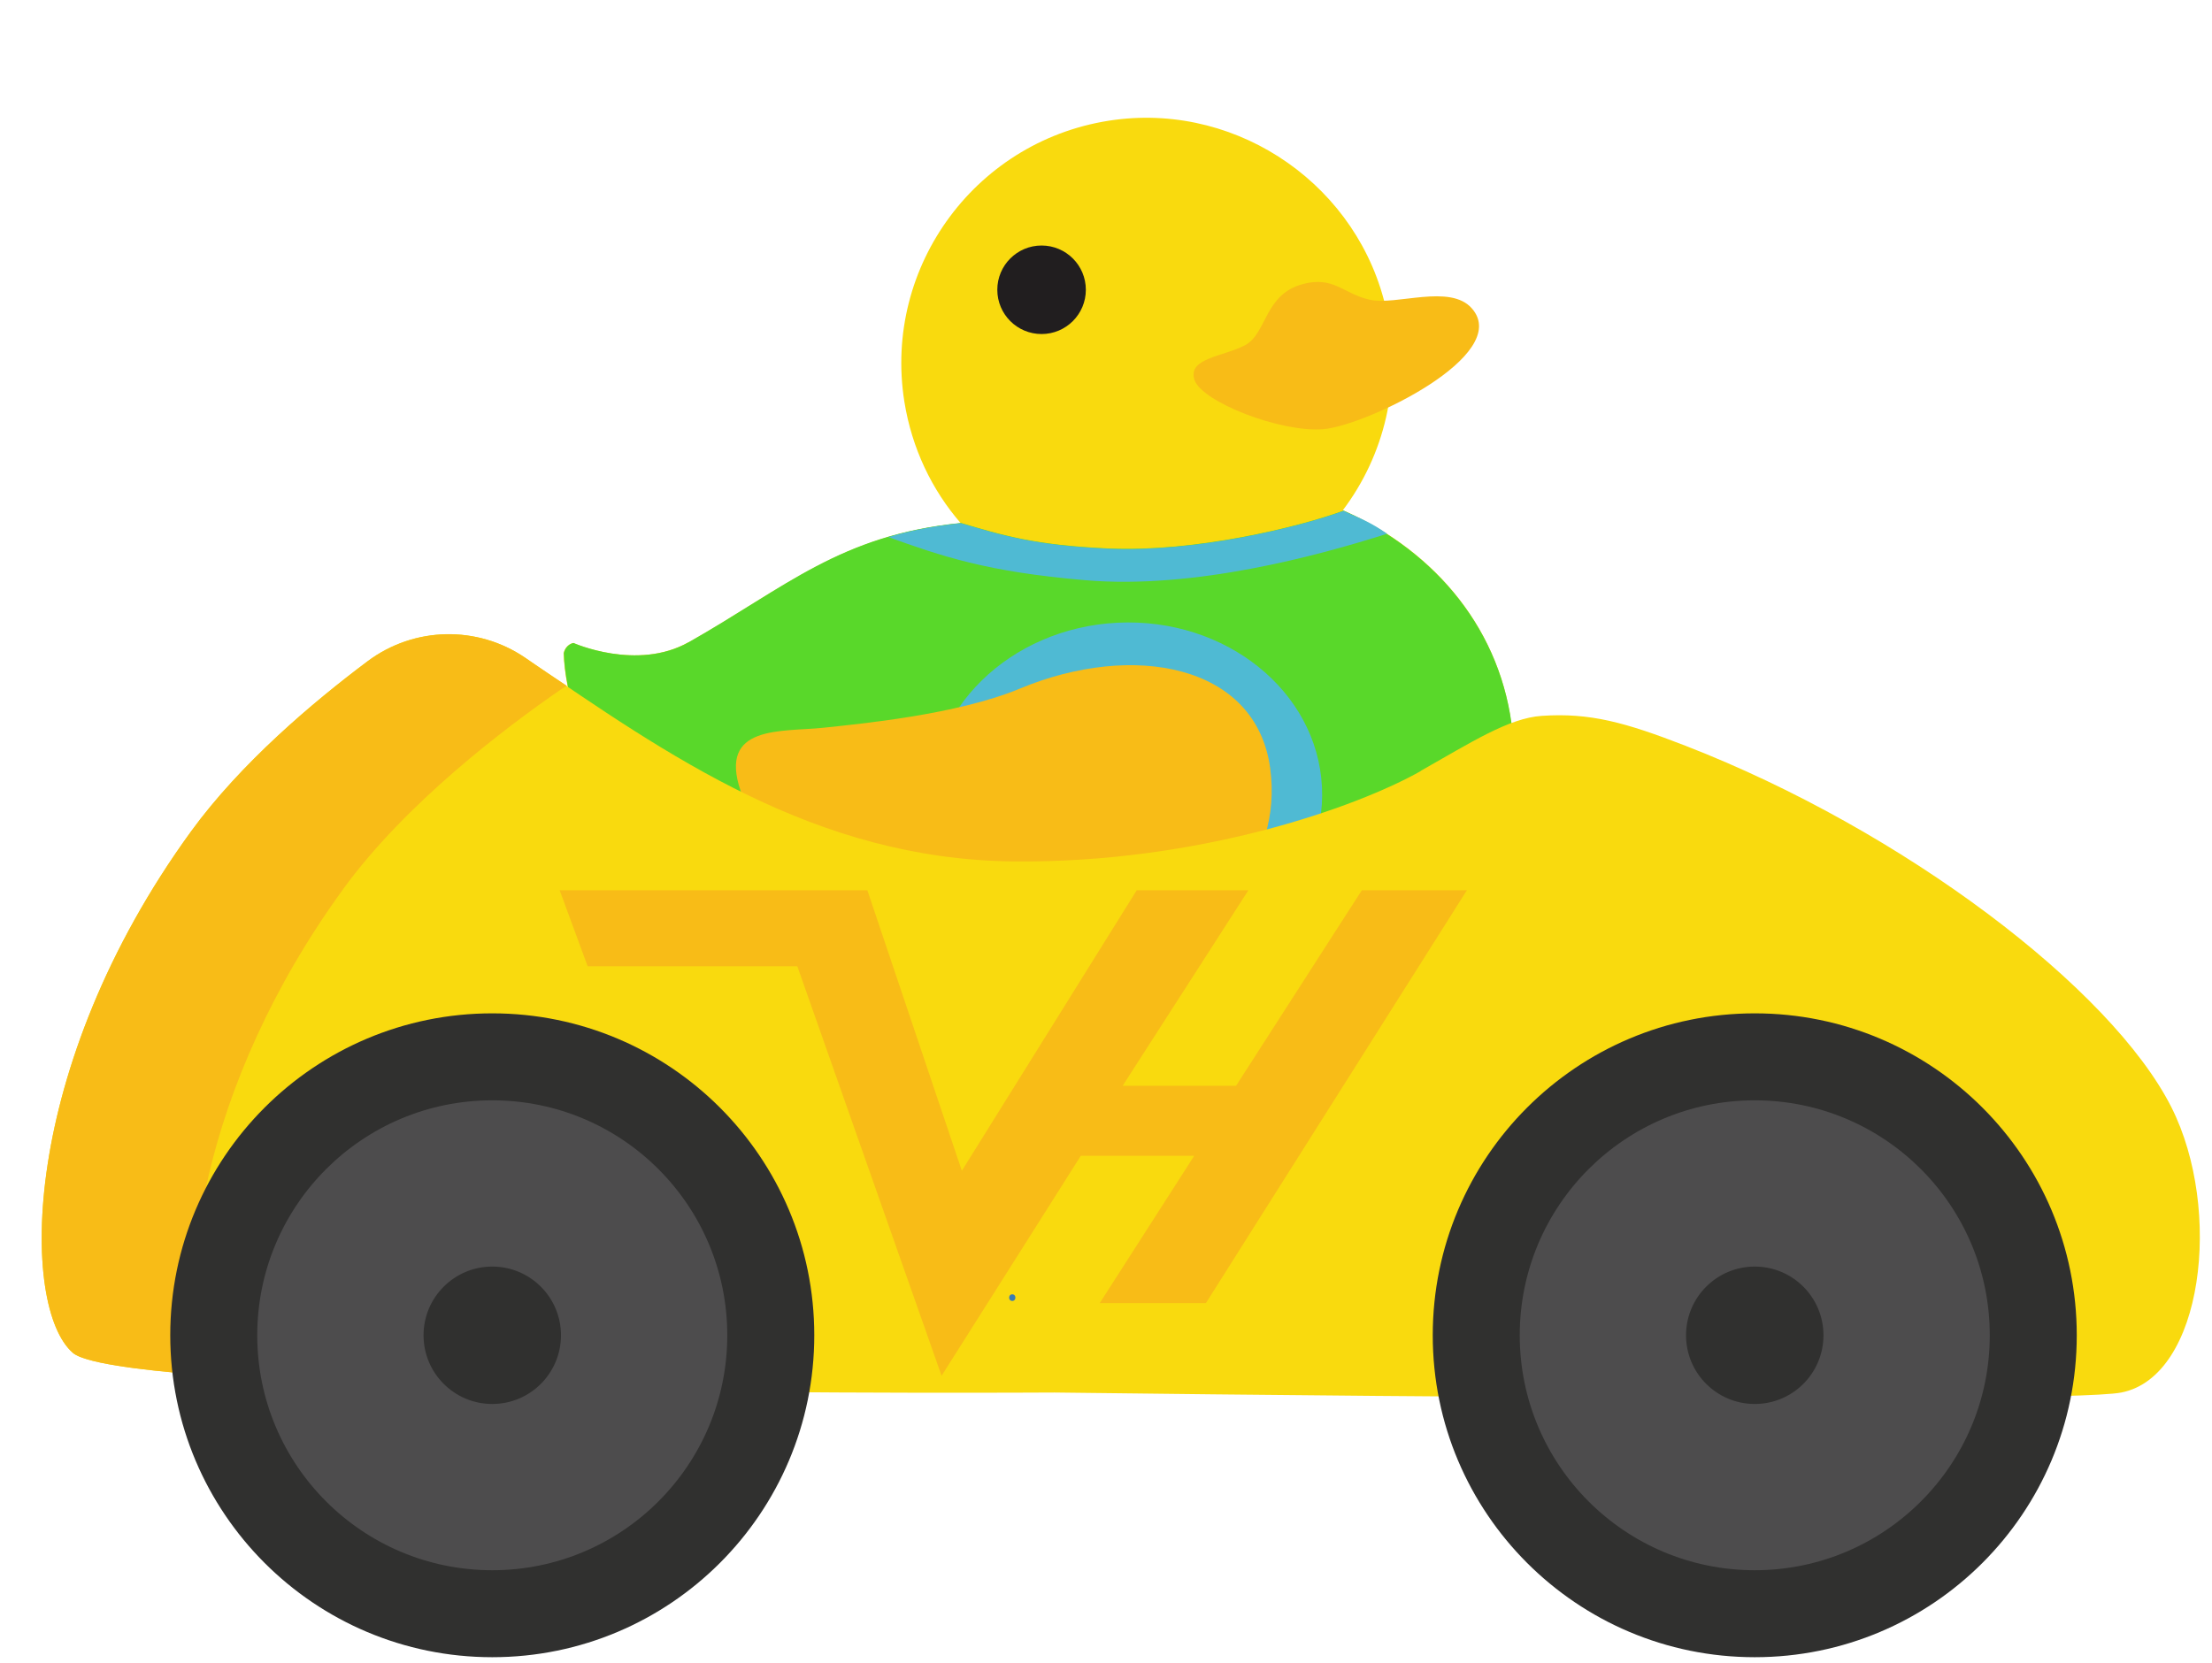
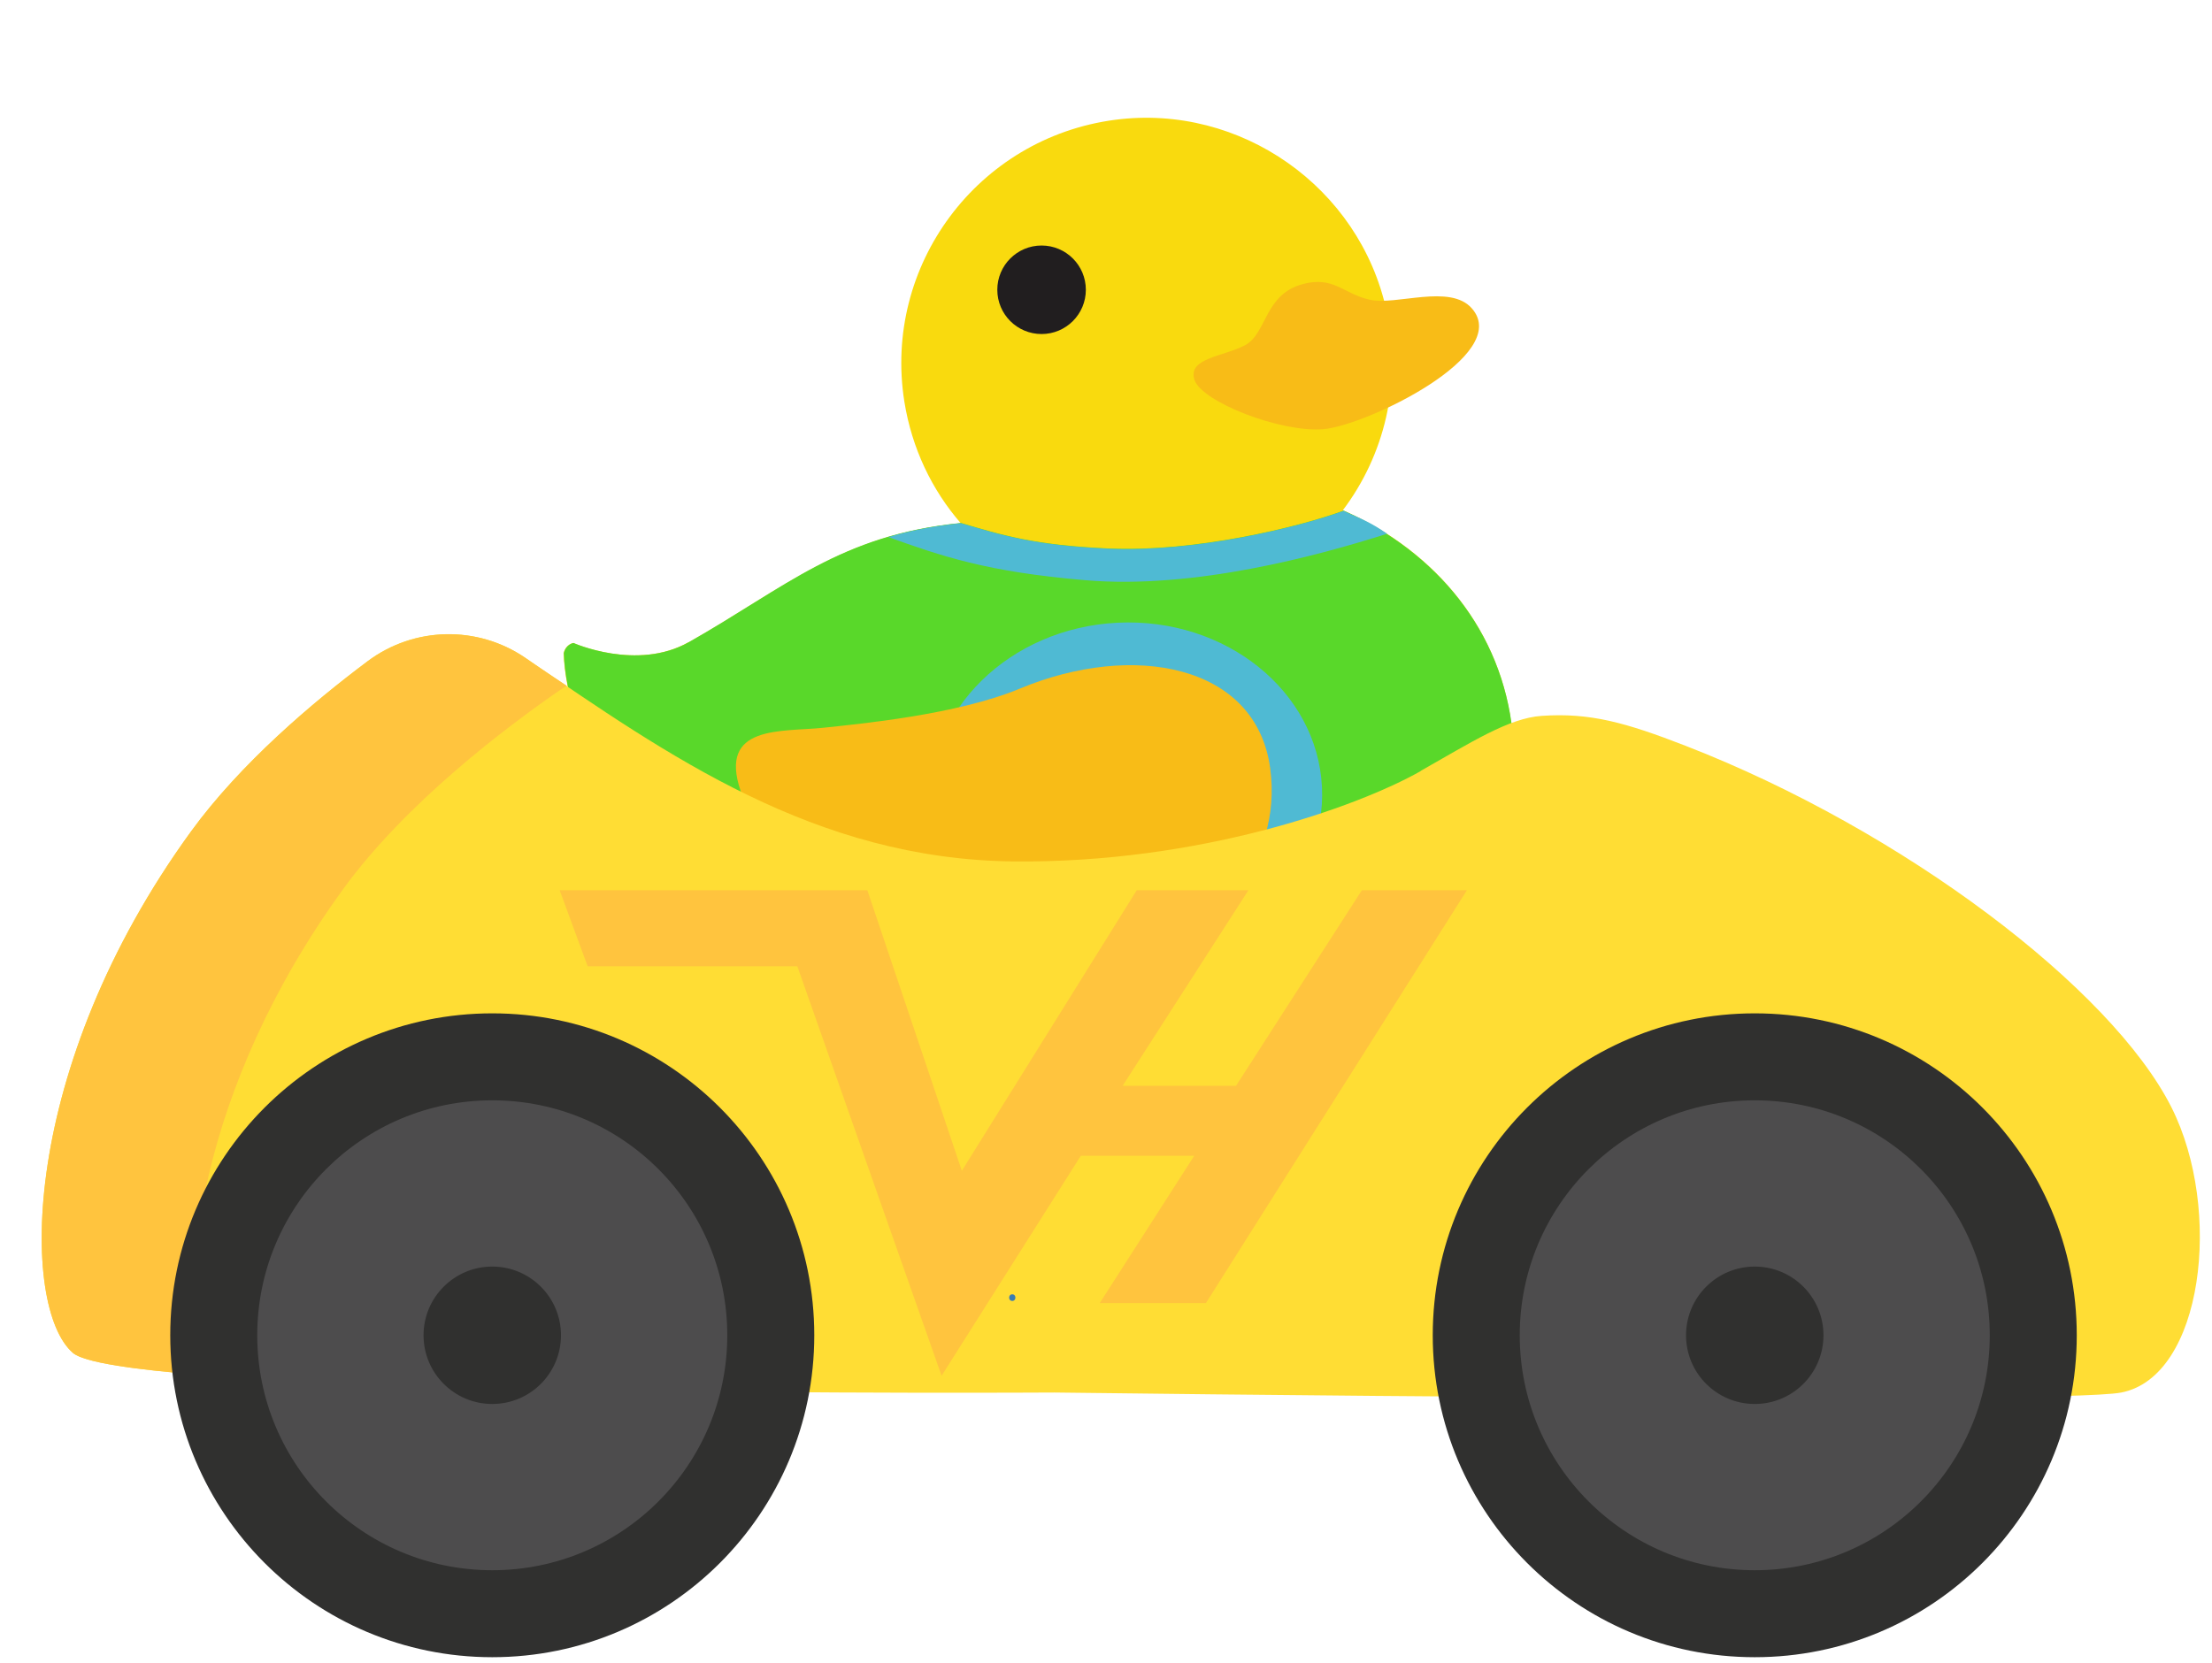
- <svg xmlns="http://www.w3.org/2000/svg" version="1.1" viewBox="0 0 1004.3 755">
-   <defs>
-     <style>
-       .cls-1 {
-         fill: #4d4c4d;
-       }
- 
-       .cls-2 {
-         fill: #4fbad3;
-       }
- 
-       .cls-3 {
-         fill: #211e1f;
-       }
- 
-       .cls-4 {
-         fill: #59d82a;
-       }
- 
-       .cls-5 {
-         fill: #397cb2;
-       }
- 
-       .cls-6 {
-         fill: #30302f;
-       }
- 
-       .cls-7 {
-         fill: #f8bc17;
-       }
- 
-       .cls-8 {
-         fill: #f9da0e;
-       }
-     </style>
-   </defs>
+ <svg xmlns="http://www.w3.org/2000/svg" version="1.1" id="Layer_1" x="0px" y="0px" viewBox="0 0 1004.3 755" style="enable-background:new 0 0 1004.3 755;" xml:space="preserve">
+   <style type="text/css">
+ 	.st0{fill:#F9DA0E;}
+ 	.st1{fill:#211E1F;}
+ 	.st2{fill:#F8BC17;}
+ 	.st3{fill:#59D82A;}
+ 	.st4{fill:#4FBAD3;}
+ 	.st5{fill:#FFDD34;}
+ 	.st6{fill:#30302F;}
+ 	.st7{fill:#4D4C4D;}
+ 	.st8{fill:#FFC43E;}
+ 	.st9{fill:#397CB2;}
+ </style>
+   <path class="st0" d="M312.7,291.7c43.9-24.8,68.8-48.7,123.5-54.1c-13.1-15.1-22.2-34-25.6-55.2c-9.8-61.8,33.2-119.8,95.7-128  c56.9-7.4,111,30.6,123.2,86.7c7.2,33.2-1.1,65.8-19.8,90.6c42.5,18.8,72.4,55,77,101.1c7.3,72.4-37.2,130.1-148.5,144.9  c-111.4,14.8-165.7-7.7-208.8-42.8c-41.2-33.6-72.5-102.7-73.5-138.3c1-4.1,4.4-4.6,4.4-4.6s28.9,12.9,52.4-0.4l0,0V291.7z" />
+   <circle class="st1" cx="472.9" cy="131.6" r="20.1" />
+   <path class="st2" d="M591.6,129c-17.5,4.5-16.4,22.4-26.2,27.7s-26.3,5.8-23.1,15.8c3.3,10,39.1,24,58.5,22.4s86-33.6,67.5-54.8  c-9.9-11.4-34.4-1.2-46.5-4s-16.2-10.8-30.3-7.1l0,0L591.6,129z" />
+   <path class="st3" d="M686.8,332.9c-4.7-46-34.4-82.1-76.8-101c-20.5,7.6-67.7,18.9-106.5,17.2c-33.9-1.5-48.6-6.1-67.2-11.6l0,0  c-54.8,5.4-79.6,29.2-123.5,54.1c-23.5,13.3-52.4,0.4-52.4,0.4s-3.4,0.5-4.4,4.6c1,35.5,32.3,104.7,73.5,138.3  c43.1,35.1,97.4,57.6,208.8,42.8c111.3-14.8,155.9-72.6,148.5-144.9l0,0V332.9z" />
+   <path class="st4" d="M629.8,242.4c-7.4-5.1-11.3-6.6-19.8-10.4l0,0c-20.5,7.6-67.7,18.9-106.5,17.2c-33.9-1.5-48.6-6.1-67.2-11.6  l0,0c-12.3,1.2-23.1,3.4-33,6.3c24.1,8.6,44.5,15.8,89.5,19.6C542.3,267.7,598.2,252.4,629.8,242.4L629.8,242.4z" />
+   <path class="st4" d="M515.2,440.6c-49,2.4-90.6-31-92.8-74.5c-2.1-43.5,36-80.9,85-83.3c49-2.4,90.6,31,92.8,74.5  S564.2,438.2,515.2,440.6L515.2,440.6z M508.8,308.8c-34.7,1.7-61.8,26.8-60.3,56s30.8,51.5,65.5,49.9c34.7-1.7,61.8-26.8,60.3-56  S543.5,307.2,508.8,308.8L508.8,308.8z" />
+   <path class="st2" d="M463.1,312.7c51.1-21.3,107.2-11.2,113.6,36.2c5.7,42.6-24.2,80.4-85.4,88.5c-87.2,11.5-135.1-19.8-155-78.1  c-10.4-30.4,18.8-26.8,37.5-28.8C389.8,328.8,434.6,324.6,463.1,312.7L463.1,312.7L463.1,312.7z" />
+   <path class="st5" d="M645,350.2c-29.2,16.5-101,41.9-185,41c-90-1-156.8-48.2-221.6-92.5c-21.7-14.8-50.4-14.2-71.4,1.5  c-25.1,18.8-57.8,46.5-80.2,77.3C8.6,485.1,9.2,593.8,33.1,614.4c23.9,20.6,445.7,18,445.7,18s455.2,5.8,484.3,0  c37.2-7.2,46.2-83,22.8-129.5c-27.3-54.1-121.8-125.8-220.6-164.2c-27.3-10.6-43.4-15.1-65.3-13.6c-15,1-32,12-55,25l0,0L645,350.2z  " />
  <g>
-     <g id="road">
-       <path class="cls-8" d="M312.7,291.7c43.9-24.8,68.8-48.7,123.5-54.1-13.1-15.1-22.2-34-25.6-55.2-9.8-61.8,33.2-119.8,95.7-128,56.9-7.4,111,30.6,123.2,86.7,7.2,33.2-1.1,65.8-19.8,90.6,42.5,18.8,72.4,55,77,101.1,7.3,72.4-37.2,130.1-148.5,144.9-111.4,14.8-165.7-7.7-208.8-42.8-41.2-33.6-72.5-102.7-73.5-138.3,1-4.1,4.4-4.6,4.4-4.6,0,0,28.9,12.9,52.4-.4h0Z" />
-       <circle class="cls-3" cx="472.9" cy="131.6" r="20.1" />
-       <path class="cls-7" d="M591.6,129c-17.5,4.5-16.4,22.4-26.2,27.7s-26.3,5.8-23.1,15.8c3.3,10,39.1,24,58.5,22.4,19.4-1.6,86-33.6,67.5-54.8-9.9-11.4-34.4-1.2-46.5-4-12.1-2.8-16.2-10.8-30.3-7.1h0Z" />
-       <path class="cls-4" d="M686.8,332.9c-4.7-46-34.4-82.1-76.8-101-20.5,7.6-67.7,18.9-106.5,17.2-33.9-1.5-48.6-6.1-67.2-11.6,0,0,0,0,0,0-54.8,5.4-79.6,29.2-123.5,54.1-23.5,13.3-52.4.4-52.4.4,0,0-3.4.5-4.4,4.6,1,35.5,32.3,104.7,73.5,138.3,43.1,35.1,97.4,57.6,208.8,42.8,111.3-14.8,155.9-72.6,148.5-144.9h0Z" />
-       <path class="cls-2" d="M629.8,242.4c-7.4-5.1-11.3-6.6-19.8-10.4,0,0,0,0,0,0-20.5,7.6-67.7,18.9-106.5,17.2-33.9-1.5-48.6-6.1-67.2-11.6,0,0,0,0,0,0-12.3,1.2-23.1,3.4-33,6.3,24.1,8.6,44.5,15.8,89.5,19.6,49.5,4.2,105.4-11.1,137-21.1h0Z" />
-       <path class="cls-2" d="M515.2,440.6c-49,2.4-90.6-31-92.8-74.5-2.1-43.5,36-80.9,85-83.3,49-2.4,90.6,31,92.8,74.5s-36,80.9-85,83.3ZM508.8,308.8c-34.7,1.7-61.8,26.8-60.3,56s30.8,51.5,65.5,49.9c34.7-1.7,61.8-26.8,60.3-56s-30.8-51.5-65.5-49.9h0Z" />
-       <path class="cls-7" d="M463.1,312.7c51.1-21.3,107.2-11.2,113.6,36.2,5.7,42.6-24.2,80.4-85.4,88.5-87.2,11.5-135.1-19.8-155-78.1-10.4-30.4,18.8-26.8,37.5-28.8,16-1.7,60.8-5.9,89.3-17.8h0Z" />
-       <path class="cls-8" d="M645,350.2c-29.2,16.5-101,41.9-185,41-90-1-156.8-48.2-221.6-92.5-21.7-14.8-50.4-14.2-71.4,1.5-25.1,18.8-57.8,46.5-80.2,77.3-78.2,107.6-77.6,216.3-53.7,236.9,23.9,20.6,445.7,18,445.7,18,0,0,455.2,5.8,484.3,0,37.2-7.2,46.2-83,22.8-129.5-27.3-54.1-121.8-125.8-220.6-164.2-27.3-10.6-43.4-15.1-65.3-13.6-15,1-32,12-55,25h0Z" />
-       <g>
-         <circle class="cls-6" cx="796.7" cy="606.4" r="146.2" />
-         <circle class="cls-1" cx="796.7" cy="606.4" r="106.7" />
-         <circle class="cls-6" cx="796.7" cy="606.4" r="31.2" />
-       </g>
-       <path class="cls-7" d="M155.7,403.9c28.5-39.2,73.6-73.3,98.8-90.7.9-.6,1.9-1.2,2.9-1.7-6.4-4.3-12.8-8.5-18.8-12.7-21.8-14.9-50.6-14.3-71.8,1.6-25.1,18.8-57.6,46.4-80,77.1-78.2,107.6-77.6,216.3-53.7,236.9,5,4.3,27.3,7.6,59.5,10.1-12.6-39.1-2.5-130.3,63.2-220.7h0Z" />
-       <g>
-         <circle class="cls-6" cx="223.5" cy="606.4" r="146.2" />
-         <circle class="cls-1" cx="223.5" cy="606.4" r="106.7" />
-         <circle class="cls-6" cx="223.5" cy="606.4" r="31.2" />
-       </g>
-       <path class="cls-5" d="M459.6,590.8c1.9,0,1.9-3,0-3s-1.9,3,0,3h0Z" />
-       <polygon class="cls-7" points="254.1 404.3 393.8 404.3 436.7 531.7 516.1 404.3 566.8 404.3 509.7 493.1 561.2 493.1 618.3 404.3 666 404.3 547.5 591.8 499.3 591.8 542.2 524.9 490.7 524.9 427.5 624.8 362 438.8 266.8 438.8 254.1 404.3" />
-     </g>
+     <circle class="st6" cx="796.7" cy="606.4" r="146.2" />
+     <circle class="st7" cx="796.7" cy="606.4" r="106.7" />
+     <circle class="st6" cx="796.7" cy="606.4" r="31.2" />
  </g>
+   <path class="st8" d="M155.7,403.9c28.5-39.2,73.6-73.3,98.8-90.7c0.9-0.6,1.9-1.2,2.9-1.7c-6.4-4.3-12.8-8.5-18.8-12.7  c-21.8-14.9-50.6-14.3-71.8,1.6c-25.1,18.8-57.6,46.4-80,77.1C8.6,485.1,9.2,593.8,33.1,614.4c5,4.3,27.3,7.6,59.5,10.1  c-12.6-39.1-2.5-130.3,63.2-220.7l0,0L155.7,403.9z" />
+   <g>
+     <circle class="st6" cx="223.5" cy="606.4" r="146.2" />
+     <circle class="st7" cx="223.5" cy="606.4" r="106.7" />
+     <circle class="st6" cx="223.5" cy="606.4" r="31.2" />
+   </g>
+   <path class="st9" d="M459.6,590.8c1.9,0,1.9-3,0-3S457.7,590.8,459.6,590.8L459.6,590.8z" />
+   <polygon class="st8" points="254.1,404.3 393.8,404.3 436.7,531.7 516.1,404.3 566.8,404.3 509.7,493.1 561.2,493.1 618.3,404.3   666,404.3 547.5,591.8 499.3,591.8 542.2,524.9 490.7,524.9 427.5,624.8 362,438.8 266.8,438.8 " />
</svg>
